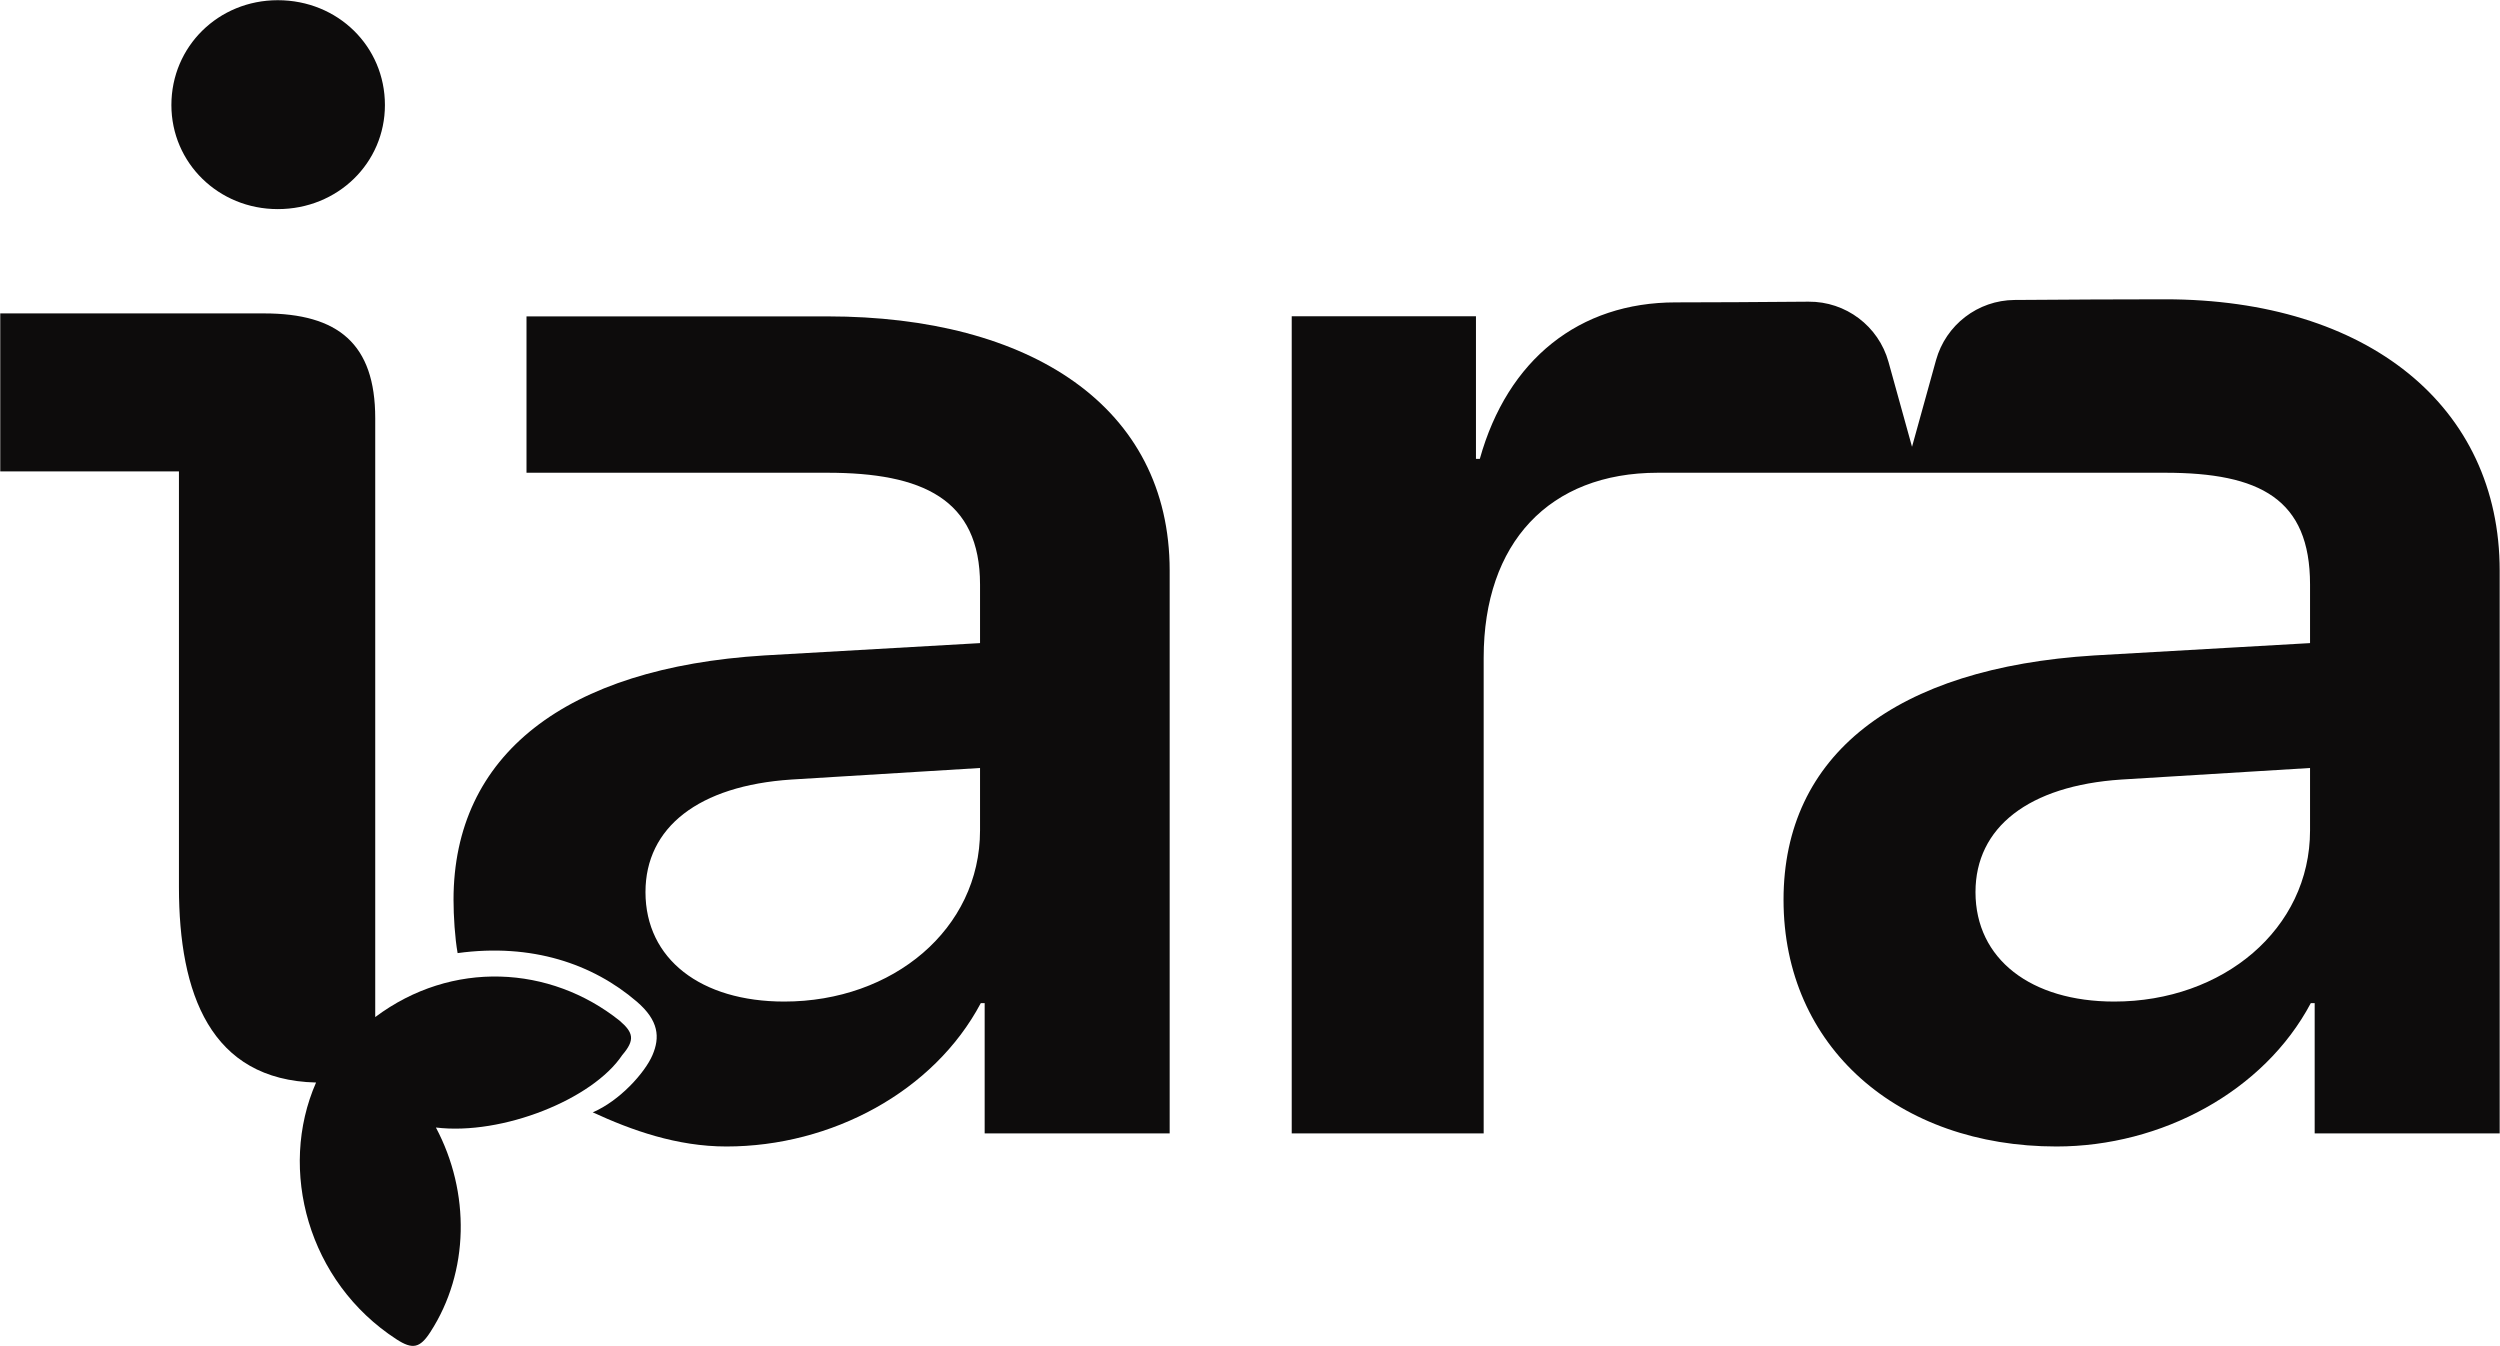
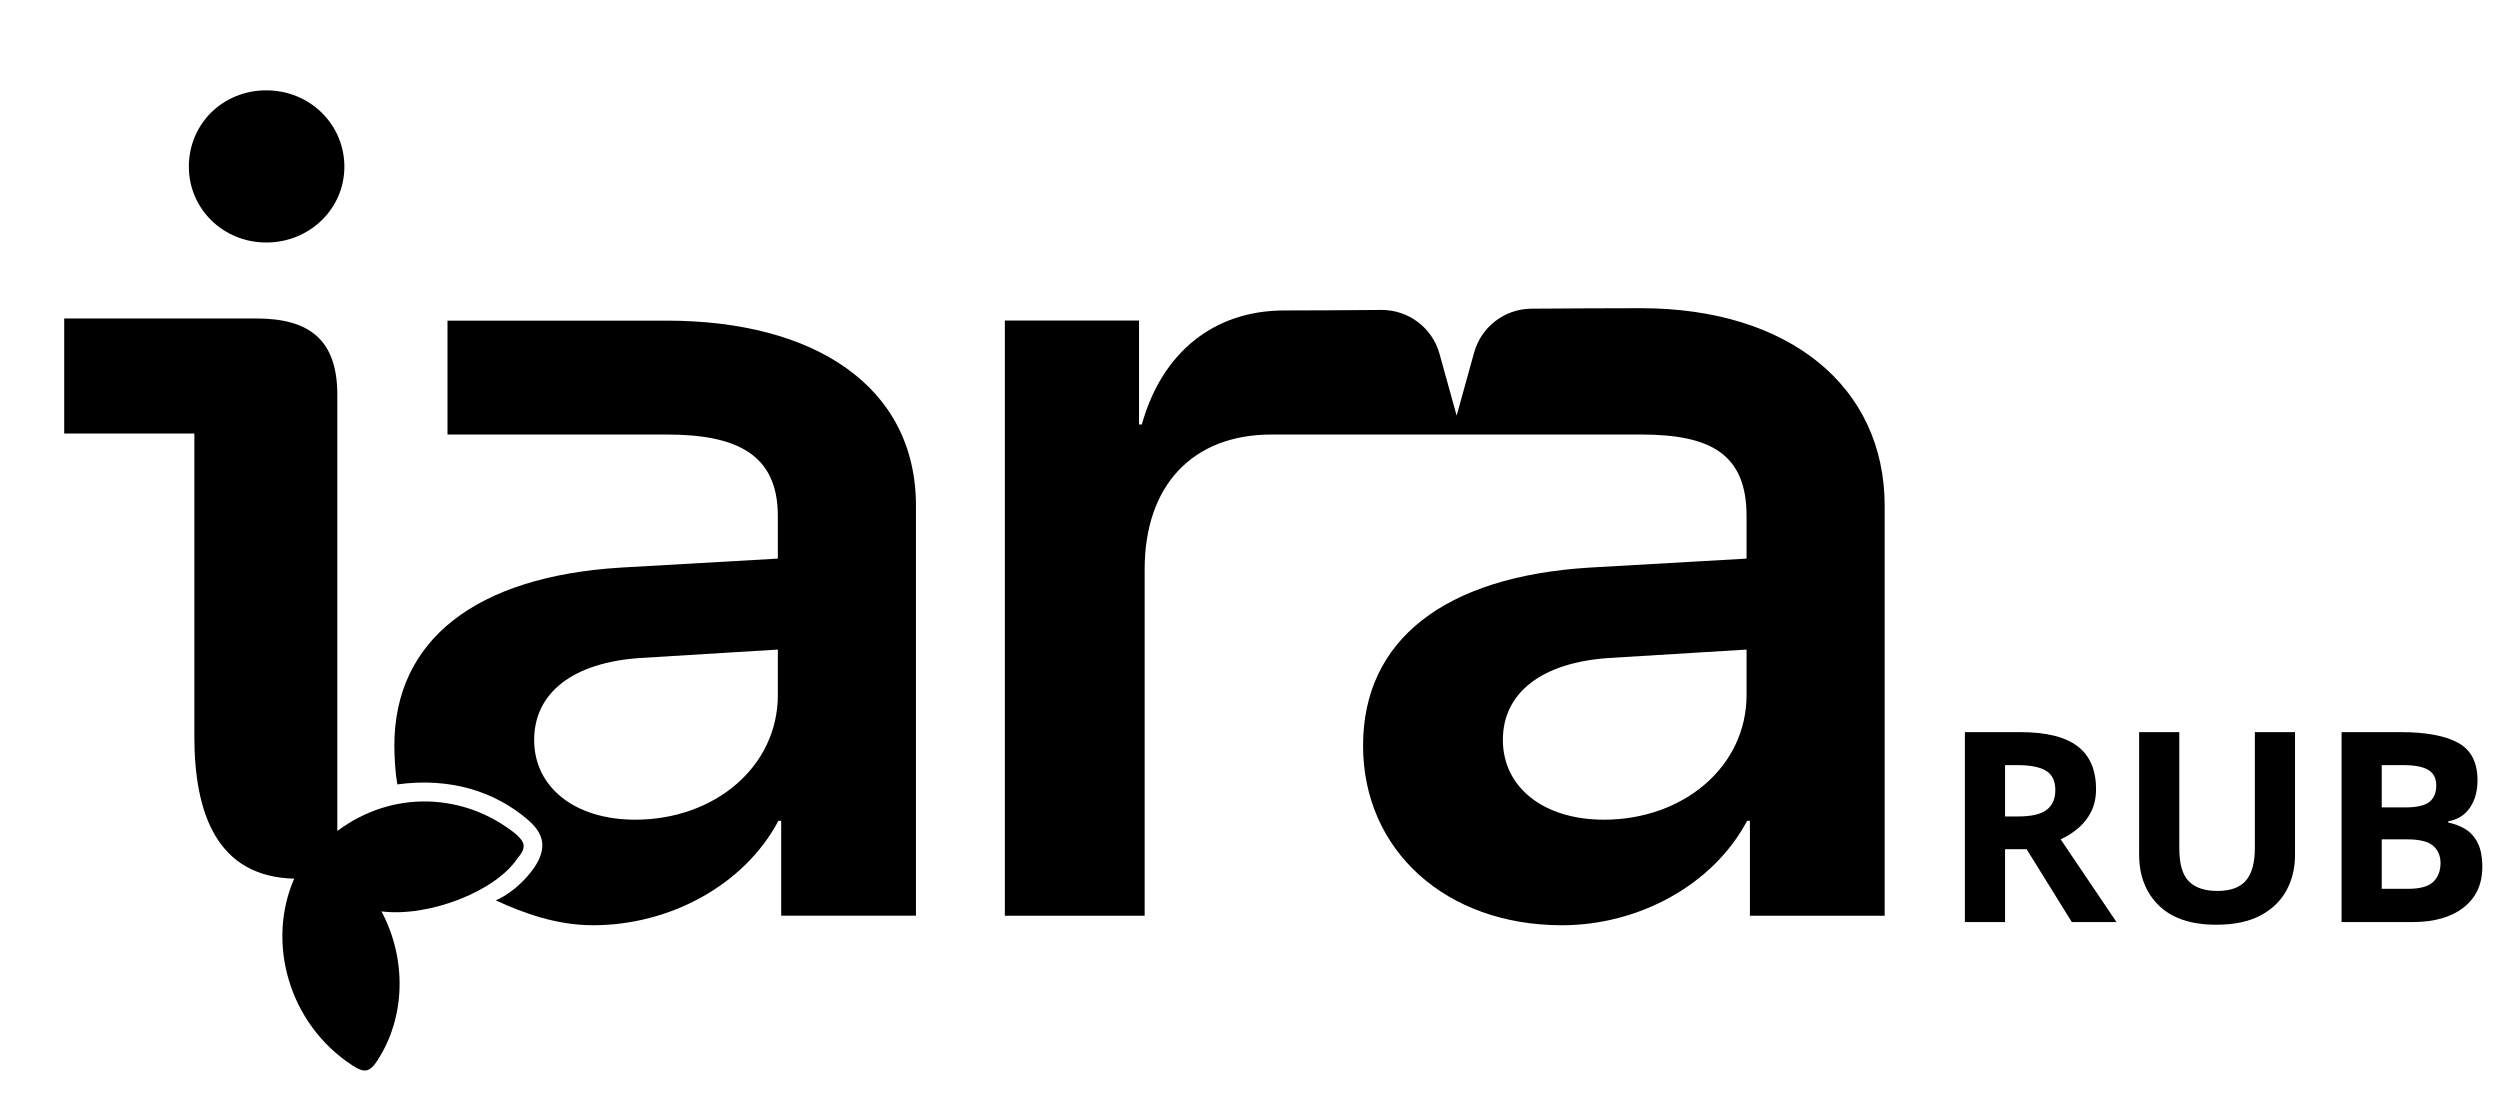
- <svg xmlns="http://www.w3.org/2000/svg" width="3024" height="1628" viewBox="0 0 3024 1628" fill="none">
-   <path d="M207.314 127.056C207.314 196.989 264.193 252.936 335.992 252.936C408.723 252.936 465.602 196.989 465.602 127.056C465.602 56.19 408.723 0.243 335.992 0.243C264.193 0.243 207.314 56.19 207.314 127.056Z" fill="#0D0C0C" />
-   <path d="M216.447 1073.12C216.447 1201.73 254.44 1306.35 382.315 1309.42C335.978 1414.86 372.606 1550.69 479.649 1620.05C499.035 1632.61 507.95 1630.71 520.512 1611.32C567.781 1538.38 568.98 1442.28 527.271 1363.85C607.637 1373.54 716.98 1329.72 752.625 1276.26C768.383 1257.9 766.241 1249.01 749.452 1234.59C665.531 1167.66 546.673 1160.78 453.877 1230.25V505.879C453.877 415.986 409.203 379.102 319.31 379.102H0.31V570.167H216.447V1073.12Z" fill="#0D0C0C" />
-   <path fill-rule="evenodd" clip-rule="evenodd" d="M716.98 1345.47C749.452 1331.67 780.082 1297.62 789.229 1276.26C798.376 1254.89 797.112 1234.59 770.182 1211.49C716.98 1165.85 643.226 1140.65 553.533 1152.87C550.276 1134.74 548.589 1108.03 548.589 1088.41C548.589 913.108 683.794 807.742 924.365 792.822L1185.45 777.903V707.037C1185.45 603.536 1115.52 571.833 1000.83 571.833H636.861V382.701H1000.83C1246.06 382.701 1414.83 491.642 1414.83 690.253V1370.94H1191.05V1213.36H1186.38C1129.5 1320.59 1005.49 1386.79 878.675 1386.79C818.756 1386.79 763.967 1367.18 716.98 1345.47ZM948.609 1211.49C1080.08 1211.49 1185.45 1123.84 1185.45 1004.49V928.96L957.001 942.947C845.107 950.406 780.768 1000.76 780.768 1079.08C780.768 1160.21 847.904 1211.49 948.609 1211.49Z" fill="#0D0C0C" />
-   <path fill-rule="evenodd" clip-rule="evenodd" d="M1562.47 382.546V1370.94H1794.65V795.62C1794.65 656.685 1873.91 571.833 2005.38 571.833H2618.93C2733.62 571.833 2794.23 603.536 2794.23 707.037V777.903L2533.15 792.822C2292.57 807.742 2157.37 913.108 2157.37 1088.41C2157.37 1266.51 2296.3 1386.79 2487.46 1386.79C2614.27 1386.79 2738.28 1320.59 2795.16 1213.36H2799.83V1370.94H3023.61V690.253C3023.61 491.642 2864.17 362.032 2618.93 362.032C2564.17 362.032 2501.51 362.369 2436.83 362.841C2392.43 363.164 2353.66 392.92 2341.8 435.701L2312.78 540.44L2284.34 437.827C2272.32 394.442 2232.65 364.553 2187.63 364.913C2125.93 365.405 2070.2 365.762 2026.83 365.762C1910.27 365.762 1823.55 434.763 1789.99 555.049H1785.32V382.546H1562.47ZM2557.39 1211.49C2688.87 1211.49 2794.23 1123.84 2794.23 1004.49V928.96L2565.78 942.947C2453.89 950.406 2389.55 1000.76 2389.55 1079.08C2389.55 1160.21 2456.69 1211.49 2557.39 1211.49Z" fill="#0D0C0C" />
+ <svg xmlns="http://www.w3.org/2000/svg" id="Layer_1" data-name="Layer 1" viewBox="0 0 4151.83 1843.97">
+   <defs>
+     <style>
+       .cls-1 {
+         font-family: SpaceGrotesk-Bold, 'Space Grotesk';
+         font-size: 441.79px;
+         font-weight: 700;
+       }
+ 
+       .cls-2 {
+         fill-rule: evenodd;
+       }
+     </style>
+   </defs>
+   <text class="cls-1" transform="translate(3223.39 1531.31)">
+     <tspan x="0" y="0">RUB</tspan>
+   </text>
+   <g>
+     <path d="M313.63,276.86c0,69.93,56.88,125.88,128.68,125.88s129.61-55.95,129.61-125.88-56.88-126.81-129.61-126.81-128.68,55.95-128.68,126.81Z" />
+     <path d="M322.76,1222.92c0,128.61,37.99,233.23,165.87,236.3-46.34,105.44-9.71,241.27,97.33,310.63,19.39,12.56,28.3,10.66,40.86-8.73,47.27-72.94,48.47-169.04,6.76-247.47,80.37,9.69,189.71-34.13,225.35-87.59,15.76-18.36,13.62-27.25-3.17-41.67-83.92-66.93-202.78-73.81-295.57-4.34v-724.37c0-89.89-44.67-126.78-134.57-126.78H106.63v191.07h216.14v502.95Z" />
+     <path class="cls-2" d="M823.3,1495.27c32.47-13.8,63.1-47.85,72.25-69.21,9.15-21.37,7.88-41.67-19.05-64.77-53.2-45.64-126.96-70.84-216.65-58.62-3.26-18.13-4.94-44.84-4.94-64.46,0-175.3,135.21-280.67,375.78-295.59l261.09-14.92v-70.87c0-103.5-69.94-135.21-184.63-135.21h-363.96v-189.13h363.96c245.23,0,414.01,108.94,414.01,307.55v680.69h-223.79v-157.58h-4.66c-56.88,107.23-180.9,173.43-307.71,173.43-59.92,0-114.71-19.61-161.7-41.32ZM1054.93,1361.29c131.47,0,236.85-87.65,236.85-207v-75.53l-228.45,13.99c-111.89,7.46-176.23,57.81-176.23,136.13s67.14,132.41,167.84,132.41Z" />
+     <path class="cls-2" d="M1668.79,532.35v988.39h232.17v-575.32c0-138.93,79.26-223.79,210.74-223.79h613.55c114.69,0,175.3,31.7,175.3,135.21v70.87l-261.09,14.92c-240.57,14.92-375.77,120.29-375.77,295.59s138.93,298.38,330.08,298.38c126.82,0,250.83-66.2,307.71-173.43h4.66v157.58h223.79v-680.69c0-198.61-159.45-328.22-404.68-328.22-54.76,0-117.43.34-182.11.81-44.39.32-83.16,30.08-95.02,72.86l-29.03,104.74-28.43-102.61c-12.03-43.39-51.7-73.27-96.72-72.91-61.69.49-117.43.85-160.8.85-116.55,0-203.27,69-236.84,189.29h-4.66v-172.5h-222.85ZM2663.71,1361.29c131.47,0,236.84-87.65,236.84-207v-75.53l-228.45,13.99c-111.9,7.46-176.23,57.81-176.23,136.13s67.13,132.41,167.84,132.41Z" />
+   </g>
</svg>
